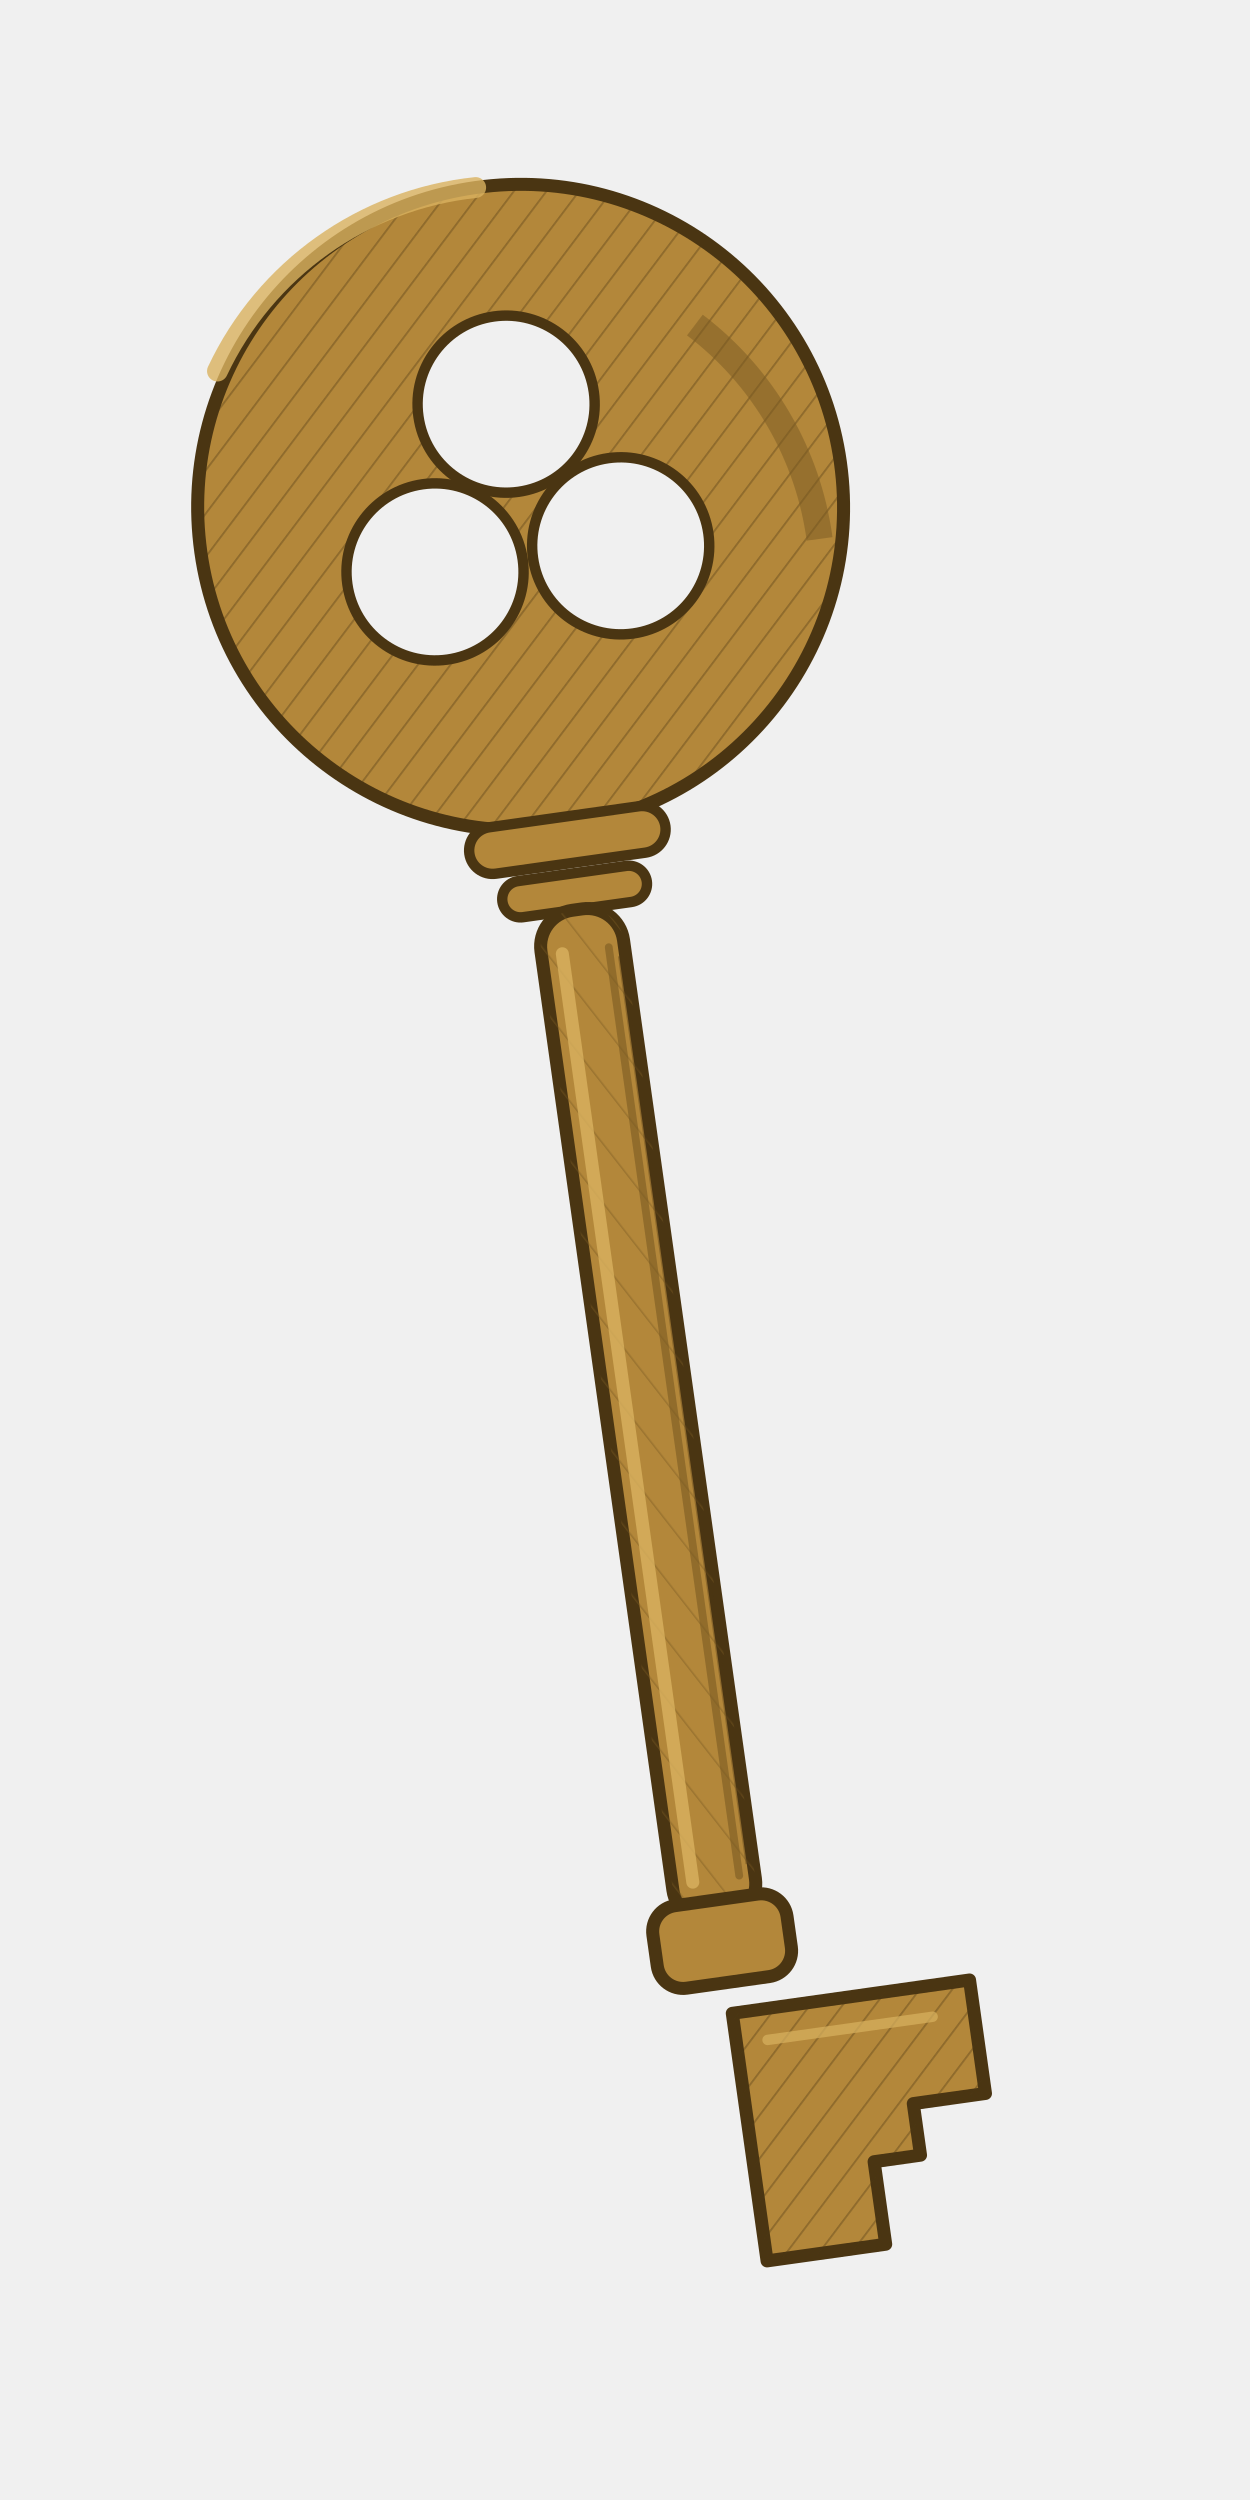
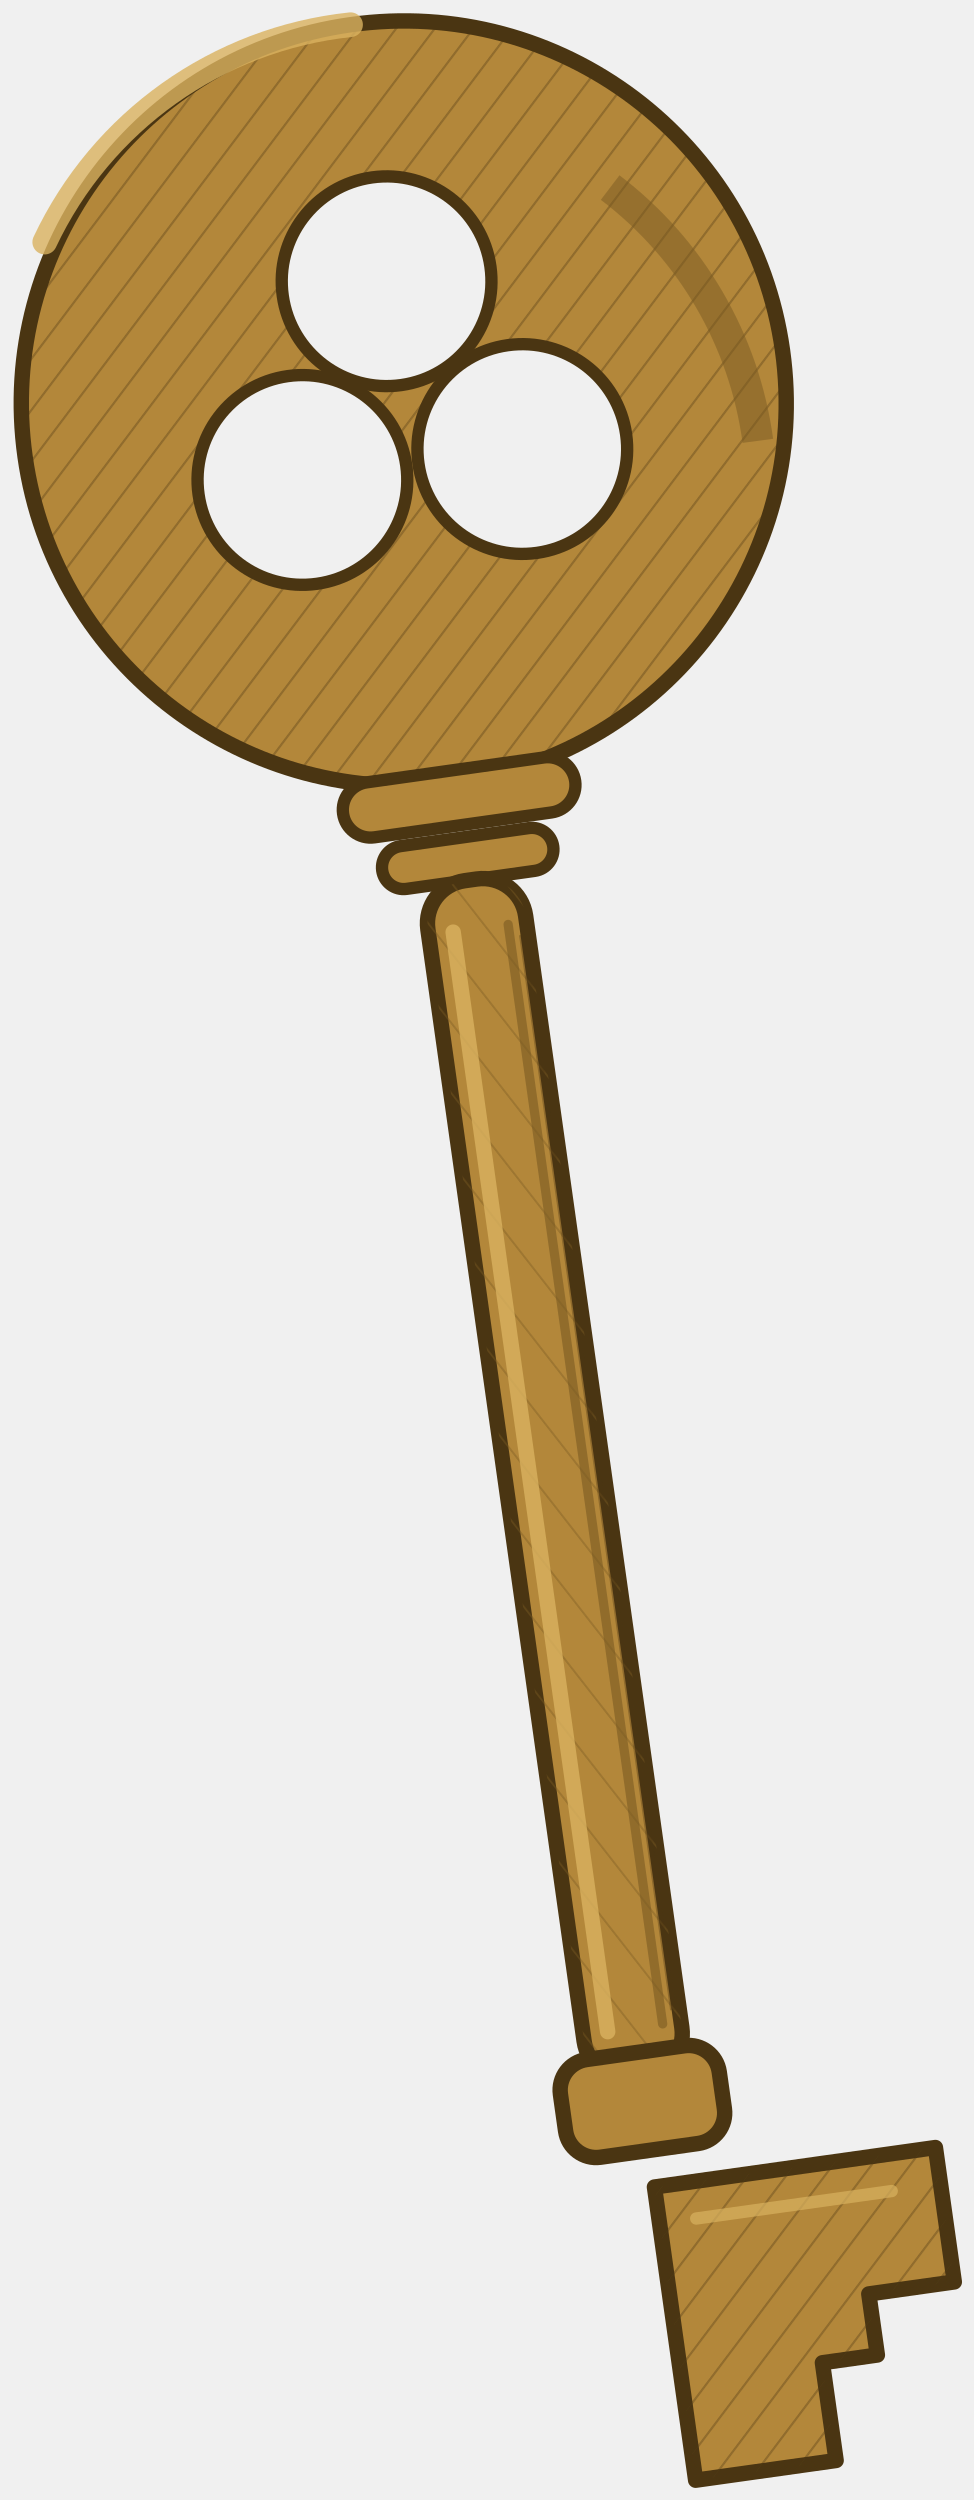
- <svg xmlns="http://www.w3.org/2000/svg" viewBox="0 0 240 480">
+ <svg xmlns="http://www.w3.org/2000/svg" viewBox="34.5 32.0 157.8 405.3">
  <defs>
    <pattern id="hatch" width="5" height="5" patternUnits="userSpaceOnUse" patternTransform="rotate(45)">
      <line x1="0" y1="0" x2="0" y2="5" stroke="#4a3512" stroke-width="0.7" />
    </pattern>
    <pattern id="crosshatch" width="7" height="7" patternUnits="userSpaceOnUse" patternTransform="rotate(-30)">
      <line x1="0" y1="0" x2="0" y2="7" stroke="#7a5a22" stroke-width="0.6" />
    </pattern>
    <mask id="bow-mask">
      <rect x="0" y="0" width="240" height="480" fill="black" />
      <circle cx="120" cy="96" r="62" fill="white" />
      <circle cx="120" cy="76" r="17" fill="black" />
      <circle cx="102" cy="106" r="17" fill="black" />
      <circle cx="138" cy="106" r="17" fill="black" />
    </mask>
  </defs>
  <g transform="rotate(-8 120 240)">
    <circle cx="120" cy="96" r="62" fill="#b3873a" mask="url(#bow-mask)" />
    <circle cx="120" cy="96" r="62" fill="url(#hatch)" opacity="0.35" mask="url(#bow-mask)" />
    <circle cx="120" cy="96" r="62" fill="none" stroke="#4a3512" stroke-width="2.5" />
    <circle cx="120" cy="76" r="17" fill="none" stroke="#4a3512" stroke-width="2" />
    <circle cx="102" cy="106" r="17" fill="none" stroke="#4a3512" stroke-width="2" />
    <circle cx="138" cy="106" r="17" fill="none" stroke="#4a3512" stroke-width="2" />
    <path d="M66 62 A62 62 0 0 1 120 34" fill="none" stroke="#d9b25f" stroke-width="4" stroke-linecap="round" opacity="0.8" />
    <rect x="101" y="156" width="38" height="9" rx="4.5" fill="#b3873a" stroke="#4a3512" stroke-width="2" />
    <rect x="106" y="167" width="28" height="7" rx="3.5" fill="#b3873a" stroke="#4a3512" stroke-width="2" />
    <rect x="112" y="174" width="16" height="196" rx="7" fill="#b3873a" stroke="#4a3512" stroke-width="2.5" />
    <rect x="112" y="174" width="16" height="196" rx="7" fill="url(#crosshatch)" opacity="0.4" />
    <line x1="116" y1="182" x2="116" y2="362" stroke="#d9b25f" stroke-width="2.5" stroke-linecap="round" opacity="0.8" />
    <line x1="125" y1="182" x2="125" y2="362" stroke="#7a5a22" stroke-width="1.5" stroke-linecap="round" opacity="0.6" />
    <rect x="107" y="366" width="26" height="16" rx="5" fill="#b3873a" stroke="#4a3512" stroke-width="2.5" />
    <path d="M120 388 h46 v22 h-14 v10 h-9 v16 h-23 z" fill="#b3873a" stroke="#4a3512" stroke-width="2.5" stroke-linejoin="round" />
    <path d="M120 388 h46 v22 h-14 v10 h-9 v16 h-23 z" fill="url(#hatch)" opacity="0.35" />
    <line x1="126" y1="394" x2="158" y2="394" stroke="#d9b25f" stroke-width="2" stroke-linecap="round" opacity="0.7" />
    <line x1="127" y1="184" x2="127" y2="360" stroke="#4a3512" stroke-width="1" opacity="0.35" />
    <path d="M158 66 A62 62 0 0 1 176 110" fill="none" stroke="#7a5a22" stroke-width="5" opacity="0.5" />
  </g>
</svg>
